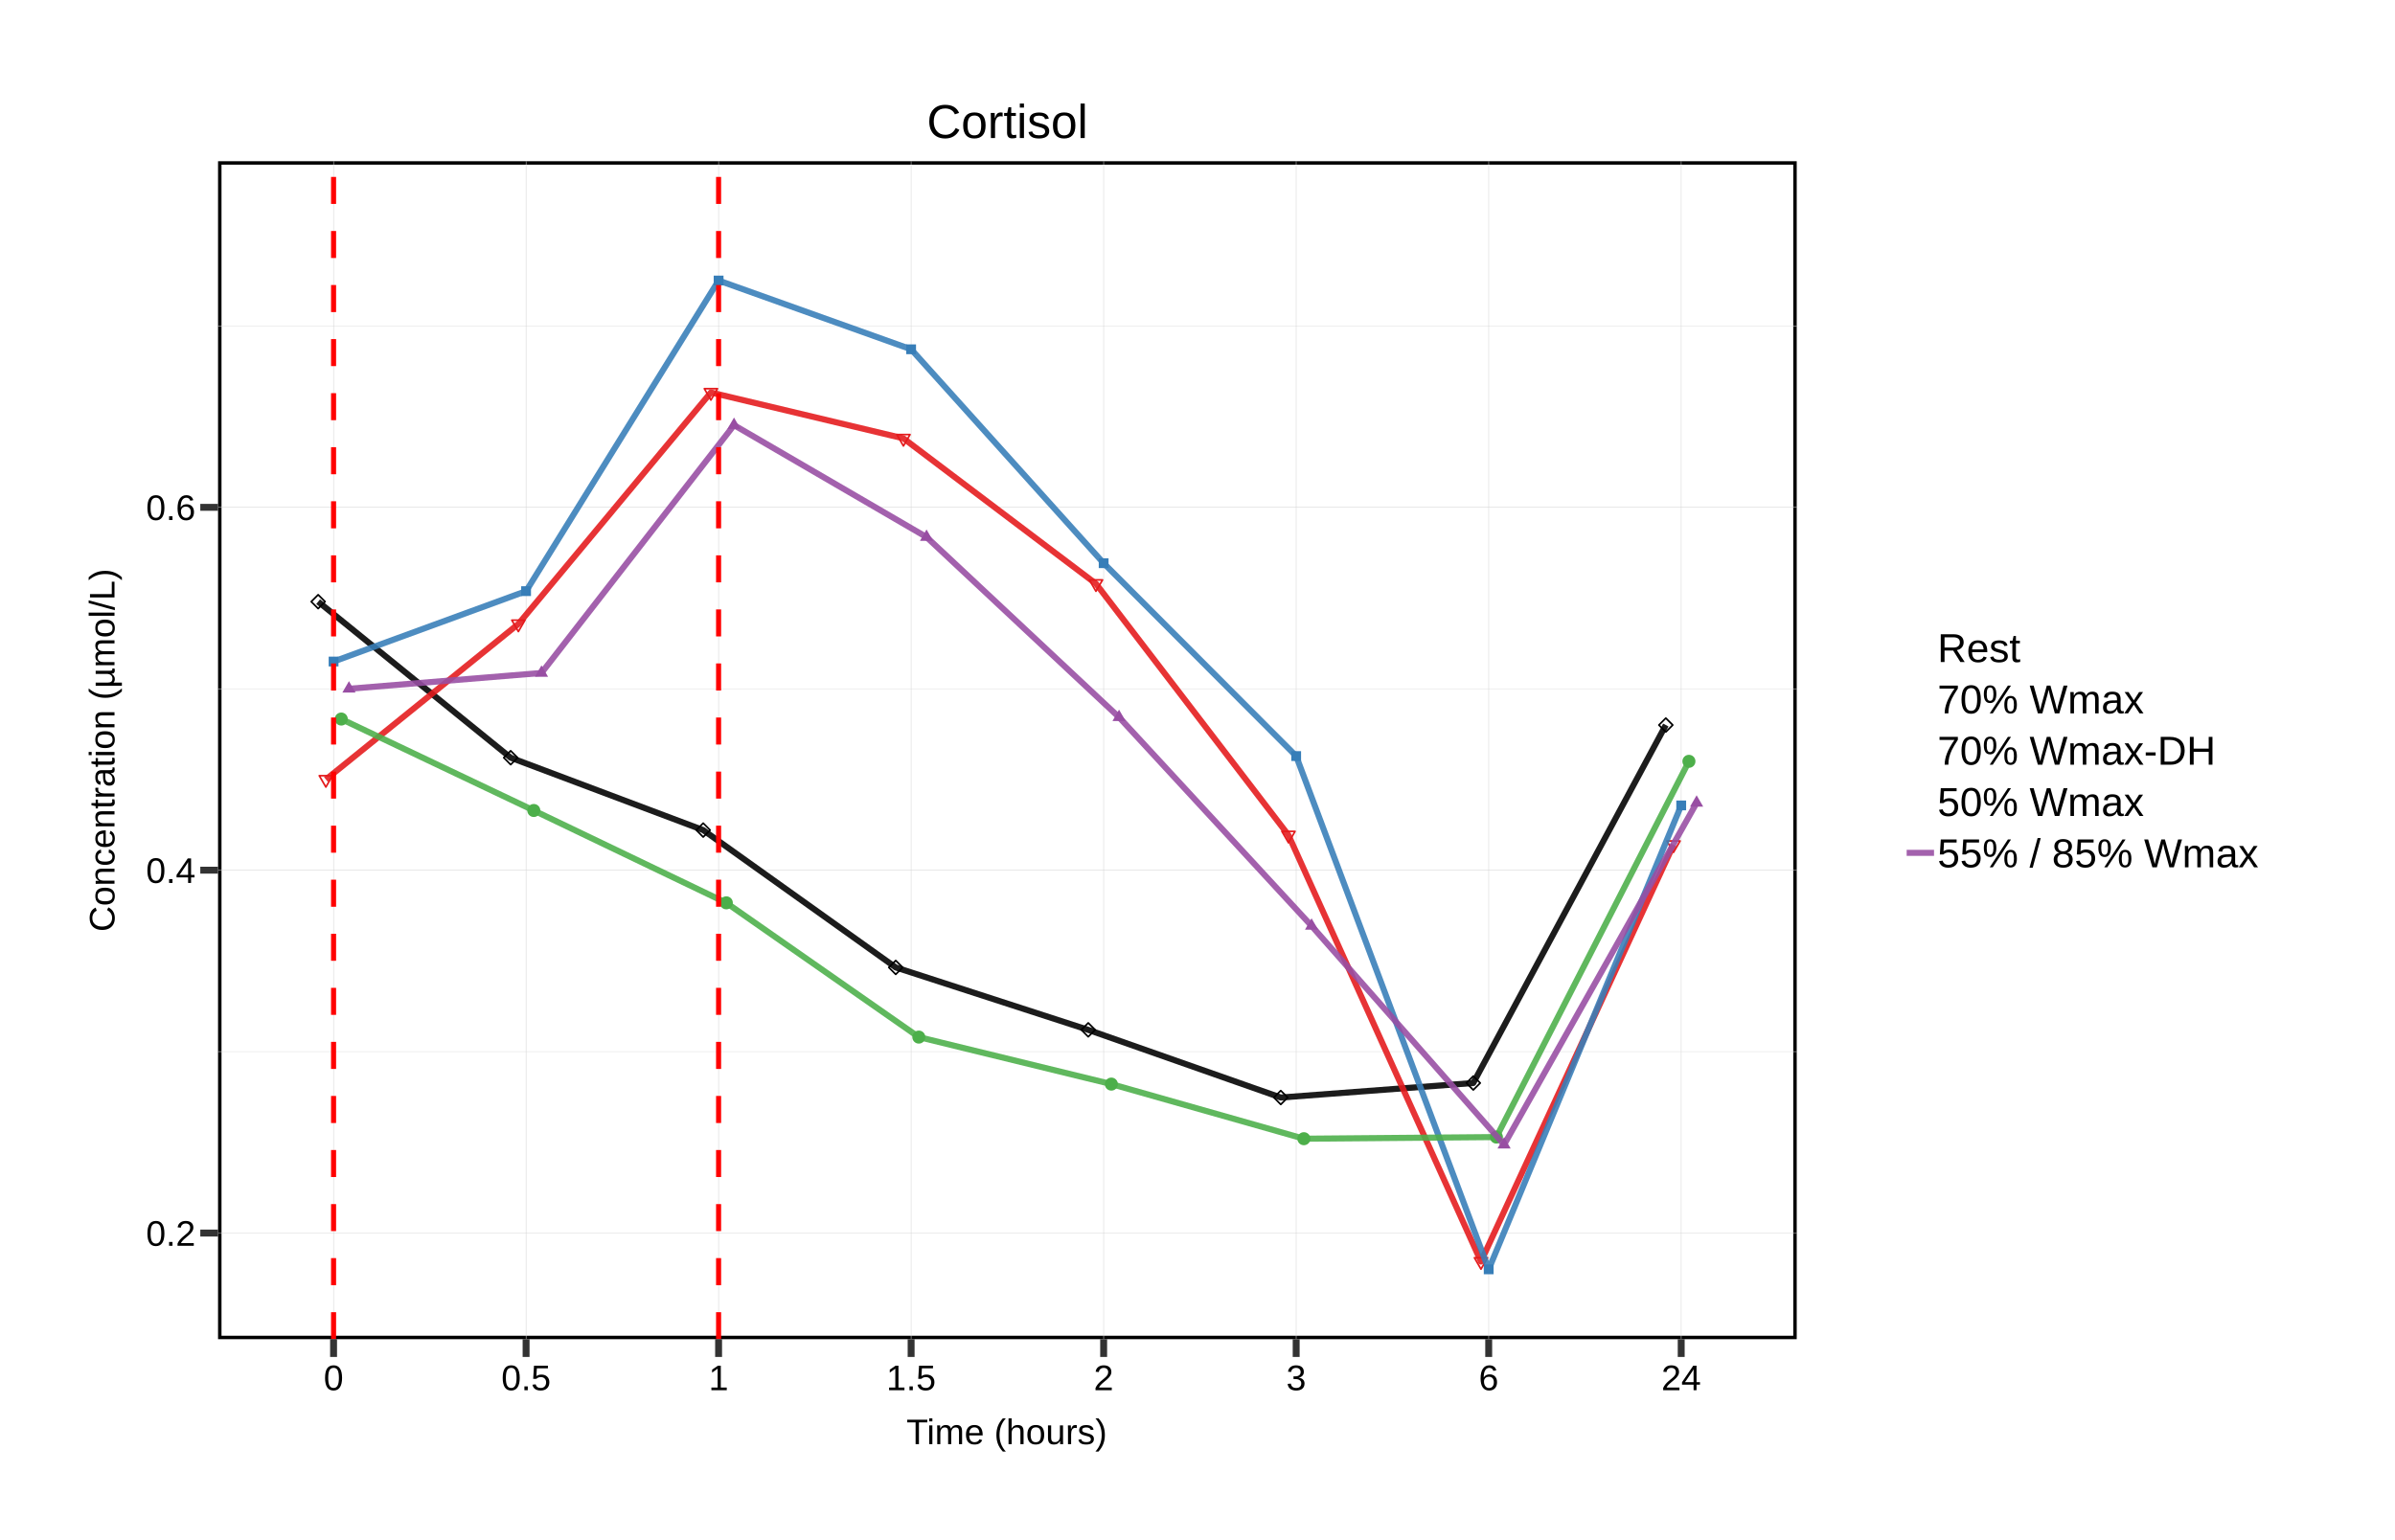
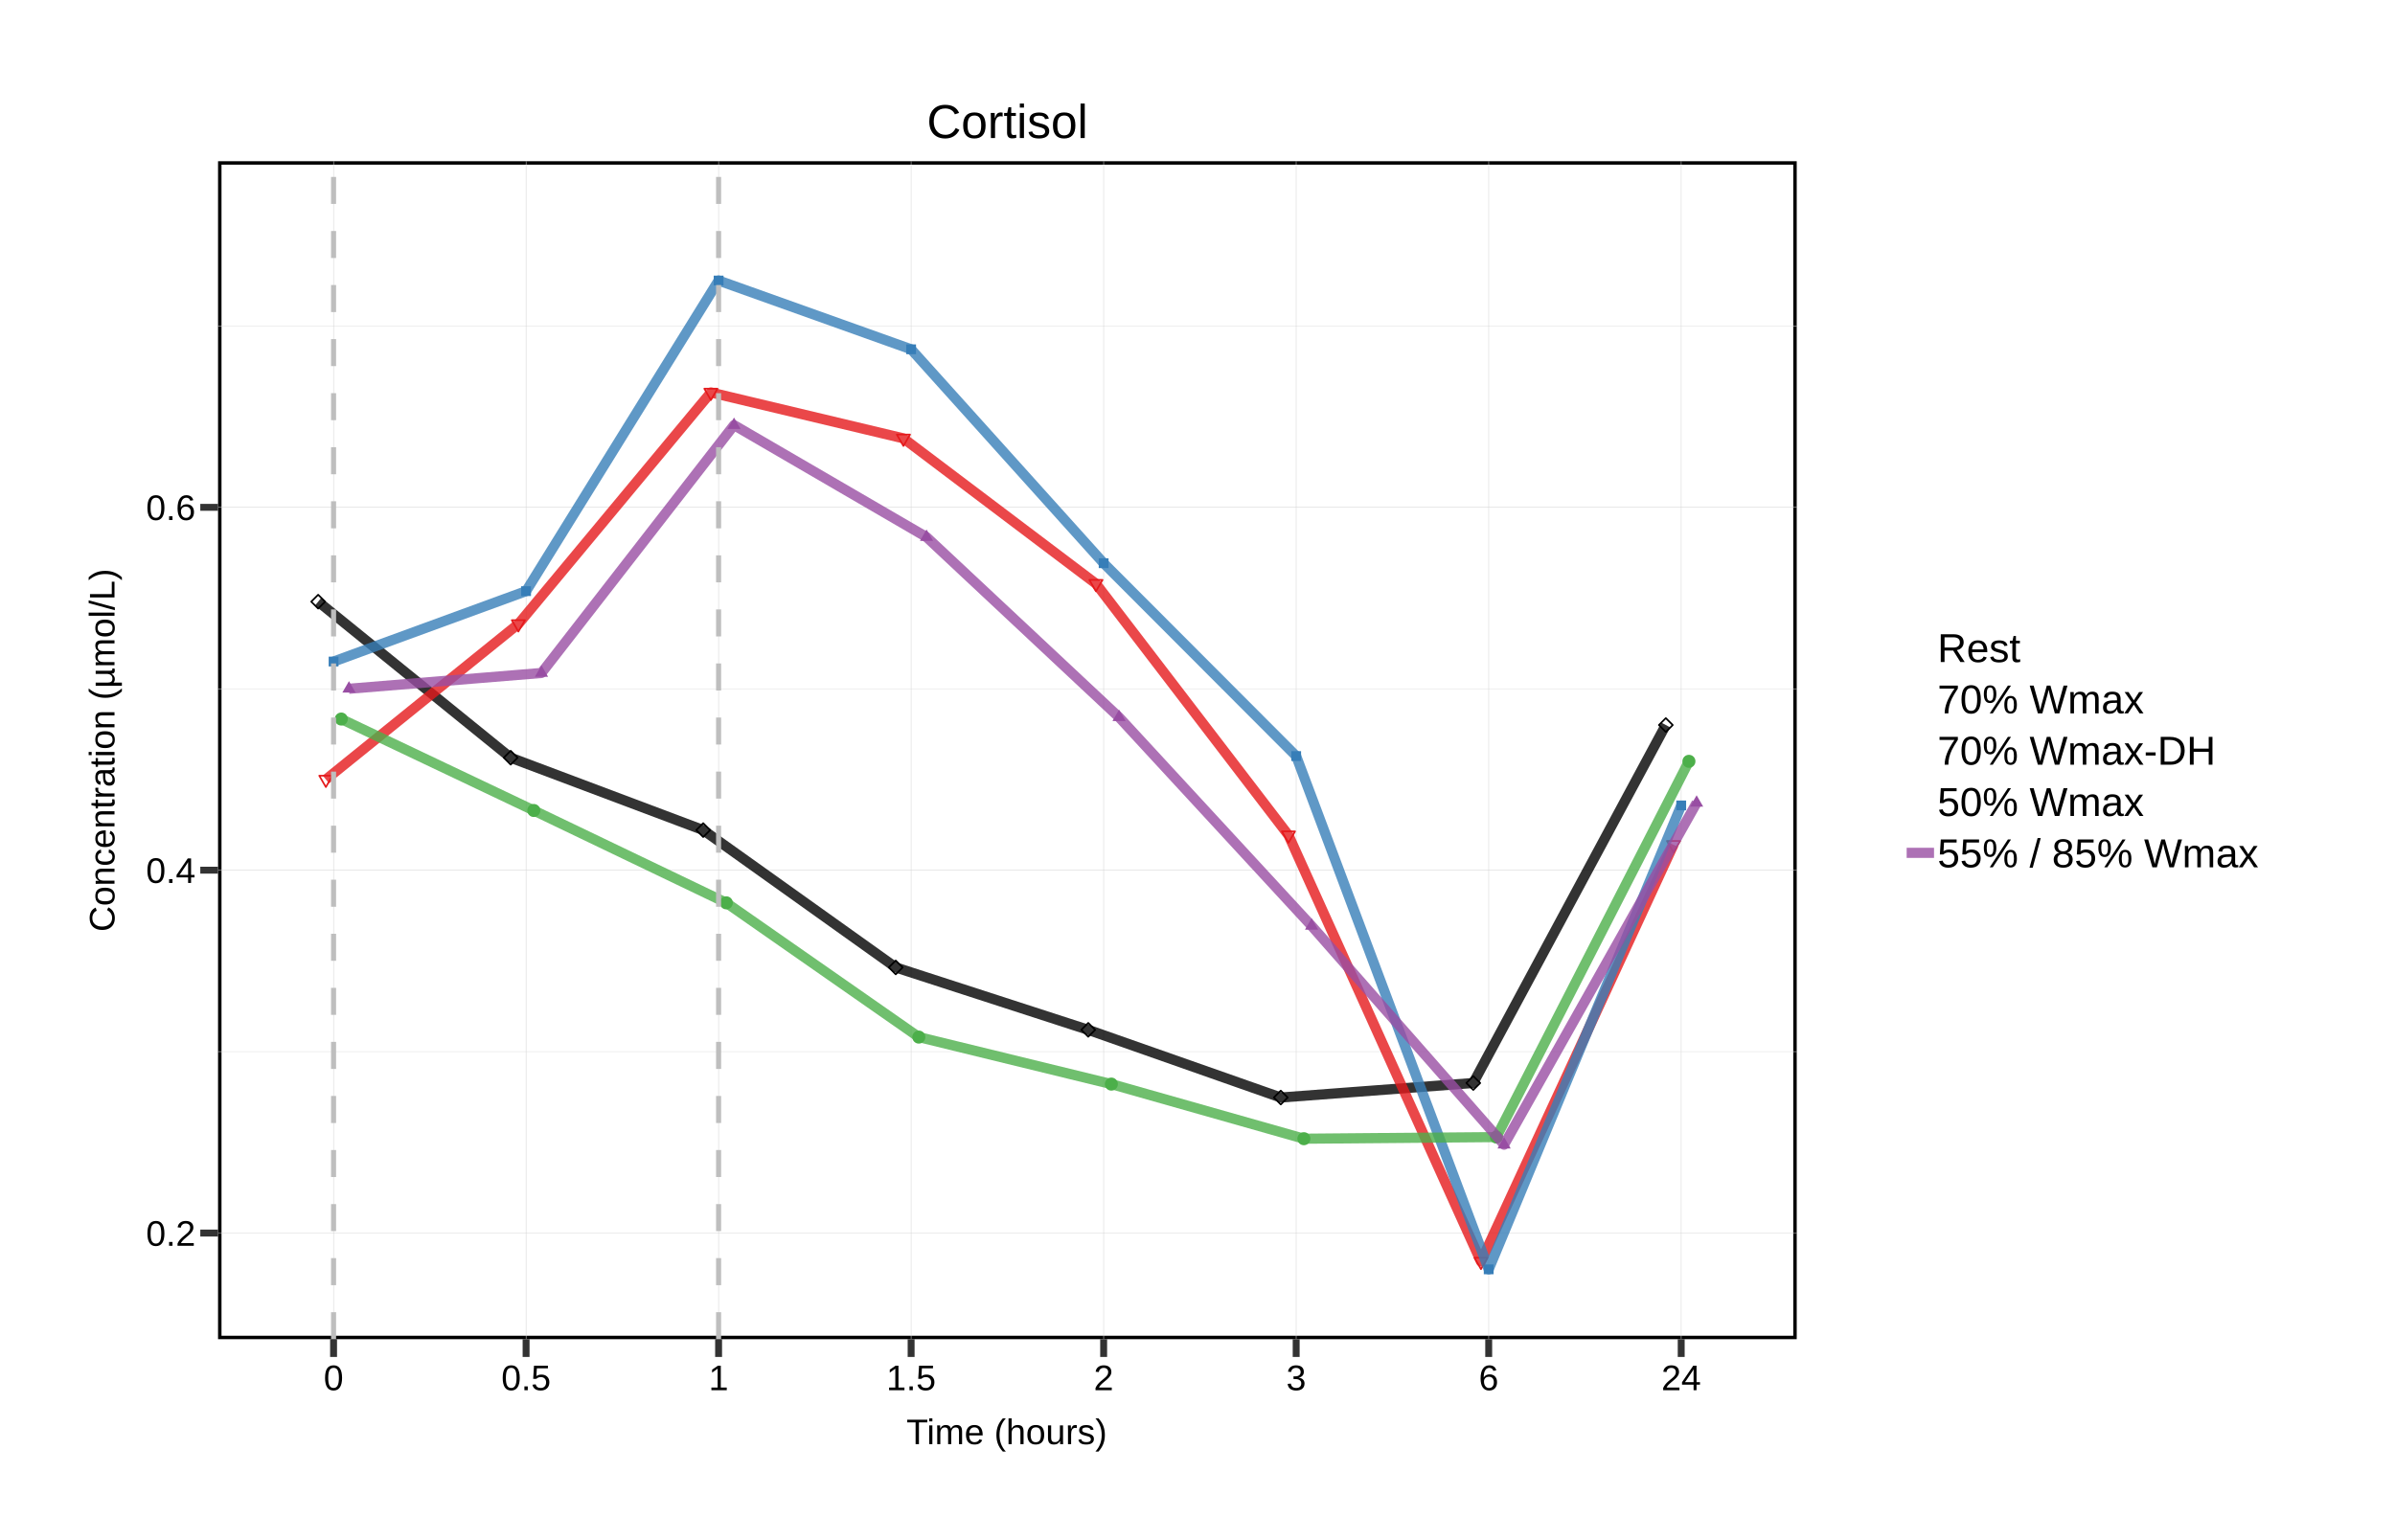
<svg xmlns="http://www.w3.org/2000/svg" viewBox="0 0 1008.00 648.00">
  <defs>
    <style type="text/css">
    line, polyline, path, rect, circle {
      fill: none;
      stroke: #000000;
      stroke-linecap: round;
      stroke-linejoin: round;
      stroke-miterlimit: 10.00;
    }
  </style>
  </defs>
  <rect width="100%" height="100%" style="stroke: none; fill: #FFFFFF;" />
  <rect x="0.00" y="0.00" width="1008.00" height="648.00" style="stroke-width: 2.91; stroke: #FFFFFF; fill: #FFFFFF;" />
  <defs>
    <clipPath id="cpOTEuNzcxMnw3NTYuMjAxfDU2My44MTV8NjcuODY3NA==">
      <rect x="91.77" y="67.87" width="664.43" height="495.95" />
    </clipPath>
  </defs>
  <rect x="91.77" y="67.87" width="664.43" height="495.95" style="stroke-width: 2.91; fill: #FFFFFF;" clip-path="url(#cpOTEuNzcxMnw3NTYuMjAxfDU2My44MTV8NjcuODY3NA==)" />
  <polyline points="91.77,442.74 756.20,442.74 " style="stroke-width: 0.21; stroke: #E0E0E0; stroke-linecap: butt;" clip-path="url(#cpOTEuNzcxMnw3NTYuMjAxfDU2My44MTV8NjcuODY3NA==)" />
  <polyline points="91.77,289.97 756.20,289.97 " style="stroke-width: 0.21; stroke: #E0E0E0; stroke-linecap: butt;" clip-path="url(#cpOTEuNzcxMnw3NTYuMjAxfDU2My44MTV8NjcuODY3NA==)" />
  <polyline points="91.77,137.20 756.20,137.20 " style="stroke-width: 0.21; stroke: #E0E0E0; stroke-linecap: butt;" clip-path="url(#cpOTEuNzcxMnw3NTYuMjAxfDU2My44MTV8NjcuODY3NA==)" />
  <polyline points="91.77,519.12 756.20,519.12 " style="stroke-width: 0.21; stroke: #D4D4D4; stroke-linecap: butt;" clip-path="url(#cpOTEuNzcxMnw3NTYuMjAxfDU2My44MTV8NjcuODY3NA==)" />
  <polyline points="91.77,366.35 756.20,366.35 " style="stroke-width: 0.21; stroke: #D4D4D4; stroke-linecap: butt;" clip-path="url(#cpOTEuNzcxMnw3NTYuMjAxfDU2My44MTV8NjcuODY3NA==)" />
  <polyline points="91.77,213.58 756.20,213.58 " style="stroke-width: 0.21; stroke: #D4D4D4; stroke-linecap: butt;" clip-path="url(#cpOTEuNzcxMnw3NTYuMjAxfDU2My44MTV8NjcuODY3NA==)" />
  <polyline points="140.39,563.82 140.39,67.87 " style="stroke-width: 0.21; stroke: #D4D4D4; stroke-linecap: butt;" clip-path="url(#cpOTEuNzcxMnw3NTYuMjAxfDU2My44MTV8NjcuODY3NA==)" />
  <polyline points="221.42,563.82 221.42,67.87 " style="stroke-width: 0.21; stroke: #D4D4D4; stroke-linecap: butt;" clip-path="url(#cpOTEuNzcxMnw3NTYuMjAxfDU2My44MTV8NjcuODY3NA==)" />
  <polyline points="302.44,563.82 302.44,67.87 " style="stroke-width: 0.21; stroke: #D4D4D4; stroke-linecap: butt;" clip-path="url(#cpOTEuNzcxMnw3NTYuMjAxfDU2My44MTV8NjcuODY3NA==)" />
  <polyline points="383.47,563.82 383.47,67.87 " style="stroke-width: 0.21; stroke: #D4D4D4; stroke-linecap: butt;" clip-path="url(#cpOTEuNzcxMnw3NTYuMjAxfDU2My44MTV8NjcuODY3NA==)" />
  <polyline points="464.50,563.82 464.50,67.87 " style="stroke-width: 0.21; stroke: #D4D4D4; stroke-linecap: butt;" clip-path="url(#cpOTEuNzcxMnw3NTYuMjAxfDU2My44MTV8NjcuODY3NA==)" />
  <polyline points="545.53,563.82 545.53,67.87 " style="stroke-width: 0.21; stroke: #D4D4D4; stroke-linecap: butt;" clip-path="url(#cpOTEuNzcxMnw3NTYuMjAxfDU2My44MTV8NjcuODY3NA==)" />
  <polyline points="626.56,563.82 626.56,67.87 " style="stroke-width: 0.21; stroke: #D4D4D4; stroke-linecap: butt;" clip-path="url(#cpOTEuNzcxMnw3NTYuMjAxfDU2My44MTV8NjcuODY3NA==)" />
  <polyline points="707.58,563.82 707.58,67.87 " style="stroke-width: 0.21; stroke: #D4D4D4; stroke-linecap: butt;" clip-path="url(#cpOTEuNzcxMnw3NTYuMjAxfDU2My44MTV8NjcuODY3NA==)" />
  <polyline points="146.87,286.76 149.65,291.57 144.09,291.57 " style="stroke-width: 0.71; stroke: none; fill: #984EA3;" clip-path="url(#cpOTEuNzcxMnw3NTYuMjAxfDU2My44MTV8NjcuODY3NA==)" />
  <circle cx="143.63" cy="302.72" r="2.06pt" style="stroke-width: 0.71; stroke: none; fill: #4DAF4A;" clip-path="url(#cpOTEuNzcxMnw3NTYuMjAxfDU2My44MTV8NjcuODY3NA==)" />
  <polyline points="138.33,280.57 142.45,280.57 142.45,276.45 138.33,276.45 " style="stroke-width: 0.71; stroke: none; fill: #377EB8;" clip-path="url(#cpOTEuNzcxMnw3NTYuMjAxfDU2My44MTV8NjcuODY3NA==)" />
  <polyline points="137.15,331.36 139.92,326.56 134.37,326.56 137.15,331.36 " style="stroke-width: 0.71; stroke: #E41A1C;" clip-path="url(#cpOTEuNzcxMnw3NTYuMjAxfDU2My44MTV8NjcuODY3NA==)" />
  <polyline points="130.99,253.30 133.91,250.39 136.82,253.30 133.91,256.22 130.99,253.30 " style="stroke-width: 0.71;" clip-path="url(#cpOTEuNzcxMnw3NTYuMjAxfDU2My44MTV8NjcuODY3NA==)" />
  <polyline points="227.90,280.11 230.67,284.92 225.12,284.92 " style="stroke-width: 0.71; stroke: none; fill: #984EA3;" clip-path="url(#cpOTEuNzcxMnw3NTYuMjAxfDU2My44MTV8NjcuODY3NA==)" />
  <circle cx="224.66" cy="341.22" r="2.06pt" style="stroke-width: 0.71; stroke: none; fill: #4DAF4A;" clip-path="url(#cpOTEuNzcxMnw3NTYuMjAxfDU2My44MTV8NjcuODY3NA==)" />
  <polyline points="219.35,250.93 223.48,250.93 223.48,246.81 219.35,246.81 " style="stroke-width: 0.71; stroke: none; fill: #377EB8;" clip-path="url(#cpOTEuNzcxMnw3NTYuMjAxfDU2My44MTV8NjcuODY3NA==)" />
  <polyline points="218.17,265.90 220.95,261.09 215.40,261.09 218.17,265.90 " style="stroke-width: 0.71; stroke: #E41A1C;" clip-path="url(#cpOTEuNzcxMnw3NTYuMjAxfDU2My44MTV8NjcuODY3NA==)" />
  <polyline points="212.02,318.99 214.93,316.08 217.85,318.99 214.93,321.91 212.02,318.99 " style="stroke-width: 0.71;" clip-path="url(#cpOTEuNzcxMnw3NTYuMjAxfDU2My44MTV8NjcuODY3NA==)" />
  <polyline points="308.93,175.77 311.70,180.58 306.15,180.58 " style="stroke-width: 0.71; stroke: none; fill: #984EA3;" clip-path="url(#cpOTEuNzcxMnw3NTYuMjAxfDU2My44MTV8NjcuODY3NA==)" />
  <circle cx="305.69" cy="380.10" r="2.06pt" style="stroke-width: 0.71; stroke: none; fill: #4DAF4A;" clip-path="url(#cpOTEuNzcxMnw3NTYuMjAxfDU2My44MTV8NjcuODY3NA==)" />
  <polyline points="300.38,120.16 304.51,120.16 304.51,116.04 300.38,116.04 " style="stroke-width: 0.71; stroke: none; fill: #377EB8;" clip-path="url(#cpOTEuNzcxMnw3NTYuMjAxfDU2My44MTV8NjcuODY3NA==)" />
  <polyline points="299.20,168.44 301.98,163.63 296.43,163.63 299.20,168.44 " style="stroke-width: 0.71; stroke: #E41A1C;" clip-path="url(#cpOTEuNzcxMnw3NTYuMjAxfDU2My44MTV8NjcuODY3NA==)" />
  <polyline points="293.05,349.47 295.96,346.55 298.88,349.47 295.96,352.39 293.05,349.47 " style="stroke-width: 0.71;" clip-path="url(#cpOTEuNzcxMnw3NTYuMjAxfDU2My44MTV8NjcuODY3NA==)" />
  <polyline points="389.95,222.90 392.73,227.71 387.18,227.71 " style="stroke-width: 0.71; stroke: none; fill: #984EA3;" clip-path="url(#cpOTEuNzcxMnw3NTYuMjAxfDU2My44MTV8NjcuODY3NA==)" />
  <circle cx="386.71" cy="436.62" r="2.06pt" style="stroke-width: 0.71; stroke: none; fill: #4DAF4A;" clip-path="url(#cpOTEuNzcxMnw3NTYuMjAxfDU2My44MTV8NjcuODY3NA==)" />
  <polyline points="381.41,149.11 385.53,149.11 385.53,144.99 381.41,144.99 " style="stroke-width: 0.71; stroke: none; fill: #377EB8;" clip-path="url(#cpOTEuNzcxMnw3NTYuMjAxfDU2My44MTV8NjcuODY3NA==)" />
  <polyline points="380.23,187.76 383.01,182.95 377.45,182.95 380.23,187.76 " style="stroke-width: 0.71; stroke: #E41A1C;" clip-path="url(#cpOTEuNzcxMnw3NTYuMjAxfDU2My44MTV8NjcuODY3NA==)" />
  <polyline points="374.07,407.29 376.99,404.38 379.91,407.29 376.99,410.21 374.07,407.29 " style="stroke-width: 0.71;" clip-path="url(#cpOTEuNzcxMnw3NTYuMjAxfDU2My44MTV8NjcuODY3NA==)" />
  <polyline points="470.98,298.75 473.76,303.56 468.21,303.56 " style="stroke-width: 0.71; stroke: none; fill: #984EA3;" clip-path="url(#cpOTEuNzcxMnw3NTYuMjAxfDU2My44MTV8NjcuODY3NA==)" />
  <circle cx="467.74" cy="456.41" r="2.06pt" style="stroke-width: 0.71; stroke: none; fill: #4DAF4A;" clip-path="url(#cpOTEuNzcxMnw3NTYuMjAxfDU2My44MTV8NjcuODY3NA==)" />
  <polyline points="462.44,239.17 466.56,239.17 466.56,235.05 462.44,235.05 " style="stroke-width: 0.71; stroke: none; fill: #377EB8;" clip-path="url(#cpOTEuNzcxMnw3NTYuMjAxfDU2My44MTV8NjcuODY3NA==)" />
  <polyline points="461.26,248.94 464.04,244.14 458.48,244.14 461.26,248.94 " style="stroke-width: 0.71; stroke: #E41A1C;" clip-path="url(#cpOTEuNzcxMnw3NTYuMjAxfDU2My44MTV8NjcuODY3NA==)" />
  <polyline points="455.10,433.57 458.02,430.65 460.93,433.57 458.02,436.48 455.10,433.57 " style="stroke-width: 0.71;" clip-path="url(#cpOTEuNzcxMnw3NTYuMjAxfDU2My44MTV8NjcuODY3NA==)" />
  <polyline points="552.01,386.60 554.79,391.40 549.23,391.40 " style="stroke-width: 0.71; stroke: none; fill: #984EA3;" clip-path="url(#cpOTEuNzcxMnw3NTYuMjAxfDU2My44MTV8NjcuODY3NA==)" />
  <circle cx="548.77" cy="479.40" r="2.06pt" style="stroke-width: 0.71; stroke: none; fill: #4DAF4A;" clip-path="url(#cpOTEuNzcxMnw3NTYuMjAxfDU2My44MTV8NjcuODY3NA==)" />
  <polyline points="543.47,320.37 547.59,320.37 547.59,316.24 543.47,316.24 " style="stroke-width: 0.71; stroke: none; fill: #377EB8;" clip-path="url(#cpOTEuNzcxMnw3NTYuMjAxfDU2My44MTV8NjcuODY3NA==)" />
  <polyline points="542.29,354.81 545.06,350.01 539.51,350.01 542.29,354.81 " style="stroke-width: 0.71; stroke: #E41A1C;" clip-path="url(#cpOTEuNzcxMnw3NTYuMjAxfDU2My44MTV8NjcuODY3NA==)" />
  <polyline points="536.13,462.06 539.05,459.15 541.96,462.06 539.05,464.98 536.13,462.06 " style="stroke-width: 0.71;" clip-path="url(#cpOTEuNzcxMnw3NTYuMjAxfDU2My44MTV8NjcuODY3NA==)" />
  <polyline points="633.04,478.72 635.81,483.52 630.26,483.52 " style="stroke-width: 0.71; stroke: none; fill: #984EA3;" clip-path="url(#cpOTEuNzcxMnw3NTYuMjAxfDU2My44MTV8NjcuODY3NA==)" />
  <circle cx="629.80" cy="478.71" r="2.06pt" style="stroke-width: 0.71; stroke: none; fill: #4DAF4A;" clip-path="url(#cpOTEuNzcxMnw3NTYuMjAxfDU2My44MTV8NjcuODY3NA==)" />
  <polyline points="624.49,536.46 628.62,536.46 628.62,532.34 624.49,532.34 " style="stroke-width: 0.71; stroke: none; fill: #377EB8;" clip-path="url(#cpOTEuNzcxMnw3NTYuMjAxfDU2My44MTV8NjcuODY3NA==)" />
  <polyline points="623.31,534.32 626.09,529.51 620.54,529.51 623.31,534.32 " style="stroke-width: 0.71; stroke: #E41A1C;" clip-path="url(#cpOTEuNzcxMnw3NTYuMjAxfDU2My44MTV8NjcuODY3NA==)" />
  <polyline points="617.16,455.95 620.07,453.03 622.99,455.95 620.07,458.87 617.16,455.95 " style="stroke-width: 0.71;" clip-path="url(#cpOTEuNzcxMnw3NTYuMjAxfDU2My44MTV8NjcuODY3NA==)" />
  <polyline points="714.07,334.81 716.84,339.61 711.29,339.61 " style="stroke-width: 0.71; stroke: none; fill: #984EA3;" clip-path="url(#cpOTEuNzcxMnw3NTYuMjAxfDU2My44MTV8NjcuODY3NA==)" />
  <circle cx="710.83" cy="320.52" r="2.06pt" style="stroke-width: 0.71; stroke: none; fill: #4DAF4A;" clip-path="url(#cpOTEuNzcxMnw3NTYuMjAxfDU2My44MTV8NjcuODY3NA==)" />
  <polyline points="705.52,341.14 709.65,341.14 709.65,337.02 705.52,337.02 " style="stroke-width: 0.71; stroke: none; fill: #377EB8;" clip-path="url(#cpOTEuNzcxMnw3NTYuMjAxfDU2My44MTV8NjcuODY3NA==)" />
  <polyline points="704.34,358.86 707.12,354.05 701.57,354.05 704.34,358.86 " style="stroke-width: 0.71; stroke: #E41A1C;" clip-path="url(#cpOTEuNzcxMnw3NTYuMjAxfDU2My44MTV8NjcuODY3NA==)" />
  <polyline points="698.19,305.24 701.10,302.33 704.02,305.24 701.10,308.16 698.19,305.24 " style="stroke-width: 0.71;" clip-path="url(#cpOTEuNzcxMnw3NTYuMjAxfDU2My44MTV8NjcuODY3NA==)" />
-   <polyline points="133.91,253.30 214.93,318.99 295.96,349.47 376.99,407.29 458.02,433.57 539.05,462.06 620.07,455.95 701.10,305.24 " style="stroke-width: 2.56; stroke: #000000; stroke-opacity: 0.89; stroke-linecap: butt;" clip-path="url(#cpOTEuNzcxMnw3NTYuMjAxfDU2My44MTV8NjcuODY3NA==)" />
-   <polyline points="137.15,328.16 218.17,262.70 299.20,165.23 380.23,184.55 461.26,245.74 542.29,351.61 623.31,531.11 704.34,355.66 " style="stroke-width: 2.56; stroke: #E41A1C; stroke-opacity: 0.89; stroke-linecap: butt;" clip-path="url(#cpOTEuNzcxMnw3NTYuMjAxfDU2My44MTV8NjcuODY3NA==)" />
-   <polyline points="140.39,278.51 221.42,248.87 302.44,118.10 383.47,147.05 464.50,237.11 545.53,318.30 626.56,534.40 707.58,339.08 " style="stroke-width: 2.56; stroke: #377EB8; stroke-opacity: 0.89; stroke-linecap: butt;" clip-path="url(#cpOTEuNzcxMnw3NTYuMjAxfDU2My44MTV8NjcuODY3NA==)" />
-   <polyline points="143.63,302.72 224.66,341.22 305.69,380.10 386.71,436.62 467.74,456.41 548.77,479.40 629.80,478.71 710.83,320.52 " style="stroke-width: 2.56; stroke: #4DAF4A; stroke-opacity: 0.89; stroke-linecap: butt;" clip-path="url(#cpOTEuNzcxMnw3NTYuMjAxfDU2My44MTV8NjcuODY3NA==)" />
-   <polyline points="146.87,289.97 227.90,283.32 308.93,178.98 389.95,226.11 470.98,301.96 552.01,389.80 633.04,481.92 714.07,338.01 " style="stroke-width: 2.56; stroke: #984EA3; stroke-opacity: 0.89; stroke-linecap: butt;" clip-path="url(#cpOTEuNzcxMnw3NTYuMjAxfDU2My44MTV8NjcuODY3NA==)" />
-   <line x1="140.39" y1="563.82" x2="140.39" y2="67.87" style="stroke-width: 2.13; stroke: #FF0000; stroke-dasharray: 11.38,11.38; stroke-linecap: butt;" clip-path="url(#cpOTEuNzcxMnw3NTYuMjAxfDU2My44MTV8NjcuODY3NA==)" />
-   <line x1="302.44" y1="563.82" x2="302.44" y2="67.87" style="stroke-width: 2.13; stroke: #FF0000; stroke-dasharray: 11.38,11.38; stroke-linecap: butt;" clip-path="url(#cpOTEuNzcxMnw3NTYuMjAxfDU2My44MTV8NjcuODY3NA==)" />
+   <polyline points="133.91,253.30 214.93,318.99 295.96,349.47 376.99,407.29 458.02,433.57 539.05,462.06 620.07,455.95 701.10,305.24 " style="stroke-width: 4.27; stroke: #000000; stroke-opacity: 0.80; stroke-linecap: butt;" clip-path="url(#cpOTEuNzcxMnw3NTYuMjAxfDU2My44MTV8NjcuODY3NA==)" />
+   <polyline points="137.15,328.16 218.17,262.70 299.20,165.23 380.23,184.55 461.26,245.74 542.29,351.61 623.31,531.11 704.34,355.66 " style="stroke-width: 4.27; stroke: #E41A1C; stroke-opacity: 0.80; stroke-linecap: butt;" clip-path="url(#cpOTEuNzcxMnw3NTYuMjAxfDU2My44MTV8NjcuODY3NA==)" />
+   <polyline points="140.39,278.51 221.42,248.87 302.44,118.10 383.47,147.05 464.50,237.11 545.53,318.30 626.56,534.40 707.58,339.08 " style="stroke-width: 4.27; stroke: #377EB8; stroke-opacity: 0.80; stroke-linecap: butt;" clip-path="url(#cpOTEuNzcxMnw3NTYuMjAxfDU2My44MTV8NjcuODY3NA==)" />
+   <polyline points="143.63,302.72 224.66,341.22 305.69,380.10 386.71,436.62 467.74,456.41 548.77,479.40 629.80,478.71 710.83,320.52 " style="stroke-width: 4.27; stroke: #4DAF4A; stroke-opacity: 0.80; stroke-linecap: butt;" clip-path="url(#cpOTEuNzcxMnw3NTYuMjAxfDU2My44MTV8NjcuODY3NA==)" />
+   <polyline points="146.87,289.97 227.90,283.32 308.93,178.98 389.95,226.11 470.98,301.96 552.01,389.80 633.04,481.92 714.07,338.01 " style="stroke-width: 4.27; stroke: #984EA3; stroke-opacity: 0.80; stroke-linecap: butt;" clip-path="url(#cpOTEuNzcxMnw3NTYuMjAxfDU2My44MTV8NjcuODY3NA==)" />
+   <line x1="140.39" y1="563.82" x2="140.39" y2="67.87" style="stroke-width: 2.13; stroke: #BEBEBE; stroke-dasharray: 11.38,11.38; stroke-linecap: butt;" clip-path="url(#cpOTEuNzcxMnw3NTYuMjAxfDU2My44MTV8NjcuODY3NA==)" />
+   <line x1="302.44" y1="563.82" x2="302.44" y2="67.87" style="stroke-width: 2.13; stroke: #BEBEBE; stroke-dasharray: 11.38,11.38; stroke-linecap: butt;" clip-path="url(#cpOTEuNzcxMnw3NTYuMjAxfDU2My44MTV8NjcuODY3NA==)" />
  <defs>
    <clipPath id="cpMHwxMDA4fDY0OHww">
      <rect x="0.00" y="0.00" width="1008.00" height="648.00" />
    </clipPath>
  </defs>
  <g clip-path="url(#cpMHwxMDA4fDY0OHww)">
    <text x="61.45" y="524.49" style="font-size: 15.00px; font-family: Arial;" textLength="20.85px" lengthAdjust="spacingAndGlyphs">0.2</text>
  </g>
  <g clip-path="url(#cpMHwxMDA4fDY0OHww)">
    <text x="61.45" y="371.72" style="font-size: 15.00px; font-family: Arial;" textLength="20.85px" lengthAdjust="spacingAndGlyphs">0.4</text>
  </g>
  <g clip-path="url(#cpMHwxMDA4fDY0OHww)">
    <text x="61.45" y="218.95" style="font-size: 15.00px; font-family: Arial;" textLength="20.85px" lengthAdjust="spacingAndGlyphs">0.6</text>
  </g>
  <polyline points="84.30,519.12 91.77,519.12 " style="stroke-width: 2.91; stroke: #333333; stroke-linecap: butt;" clip-path="url(#cpMHwxMDA4fDY0OHww)" />
  <polyline points="84.30,366.35 91.77,366.35 " style="stroke-width: 2.91; stroke: #333333; stroke-linecap: butt;" clip-path="url(#cpMHwxMDA4fDY0OHww)" />
  <polyline points="84.30,213.58 91.77,213.58 " style="stroke-width: 2.91; stroke: #333333; stroke-linecap: butt;" clip-path="url(#cpMHwxMDA4fDY0OHww)" />
  <polyline points="140.39,571.29 140.39,563.82 " style="stroke-width: 2.91; stroke: #333333; stroke-linecap: butt;" clip-path="url(#cpMHwxMDA4fDY0OHww)" />
  <polyline points="221.42,571.29 221.42,563.82 " style="stroke-width: 2.91; stroke: #333333; stroke-linecap: butt;" clip-path="url(#cpMHwxMDA4fDY0OHww)" />
  <polyline points="302.44,571.29 302.44,563.82 " style="stroke-width: 2.91; stroke: #333333; stroke-linecap: butt;" clip-path="url(#cpMHwxMDA4fDY0OHww)" />
  <polyline points="383.47,571.29 383.47,563.82 " style="stroke-width: 2.91; stroke: #333333; stroke-linecap: butt;" clip-path="url(#cpMHwxMDA4fDY0OHww)" />
  <polyline points="464.50,571.29 464.50,563.82 " style="stroke-width: 2.91; stroke: #333333; stroke-linecap: butt;" clip-path="url(#cpMHwxMDA4fDY0OHww)" />
  <polyline points="545.53,571.29 545.53,563.82 " style="stroke-width: 2.91; stroke: #333333; stroke-linecap: butt;" clip-path="url(#cpMHwxMDA4fDY0OHww)" />
  <polyline points="626.56,571.29 626.56,563.82 " style="stroke-width: 2.91; stroke: #333333; stroke-linecap: butt;" clip-path="url(#cpMHwxMDA4fDY0OHww)" />
  <polyline points="707.58,571.29 707.58,563.82 " style="stroke-width: 2.91; stroke: #333333; stroke-linecap: butt;" clip-path="url(#cpMHwxMDA4fDY0OHww)" />
  <g clip-path="url(#cpMHwxMDA4fDY0OHww)">
    <text x="136.22" y="585.28" style="font-size: 15.00px; font-family: Arial;" textLength="8.34px" lengthAdjust="spacingAndGlyphs">0</text>
  </g>
  <g clip-path="url(#cpMHwxMDA4fDY0OHww)">
    <text x="210.99" y="585.28" style="font-size: 15.00px; font-family: Arial;" textLength="20.85px" lengthAdjust="spacingAndGlyphs">0.5</text>
  </g>
  <g clip-path="url(#cpMHwxMDA4fDY0OHww)">
    <text x="298.27" y="585.28" style="font-size: 15.00px; font-family: Arial;" textLength="8.34px" lengthAdjust="spacingAndGlyphs">1</text>
  </g>
  <g clip-path="url(#cpMHwxMDA4fDY0OHww)">
    <text x="373.05" y="585.28" style="font-size: 15.00px; font-family: Arial;" textLength="20.85px" lengthAdjust="spacingAndGlyphs">1.5</text>
  </g>
  <g clip-path="url(#cpMHwxMDA4fDY0OHww)">
    <text x="460.33" y="585.28" style="font-size: 15.00px; font-family: Arial;" textLength="8.34px" lengthAdjust="spacingAndGlyphs">2</text>
  </g>
  <g clip-path="url(#cpMHwxMDA4fDY0OHww)">
    <text x="541.36" y="585.28" style="font-size: 15.00px; font-family: Arial;" textLength="8.34px" lengthAdjust="spacingAndGlyphs">3</text>
  </g>
  <g clip-path="url(#cpMHwxMDA4fDY0OHww)">
    <text x="622.38" y="585.28" style="font-size: 15.00px; font-family: Arial;" textLength="8.34px" lengthAdjust="spacingAndGlyphs">6</text>
  </g>
  <g clip-path="url(#cpMHwxMDA4fDY0OHww)">
    <text x="699.24" y="585.28" style="font-size: 15.00px; font-family: Arial;" textLength="16.68px" lengthAdjust="spacingAndGlyphs">24</text>
  </g>
  <g clip-path="url(#cpMHwxMDA4fDY0OHww)">
    <text x="381.48" y="608.01" style="font-size: 15.00px; font-family: Arial;" textLength="85.01px" lengthAdjust="spacingAndGlyphs">Time (hours)</text>
  </g>
  <g clip-path="url(#cpMHwxMDA4fDY0OHww)">
    <text transform="translate(48.19,392.28) rotate(-90)" style="font-size: 15.00px; font-family: Arial;" textLength="152.87px" lengthAdjust="spacingAndGlyphs">Concentration (µmol/L)</text>
  </g>
  <rect x="786.09" y="246.90" width="179.39" height="137.89" style="stroke-width: 2.91; stroke: none; fill: #FFFFFF;" clip-path="url(#cpMHwxMDA4fDY0OHww)" />
  <rect x="801.03" y="261.84" width="14.40" height="21.60" style="stroke-width: 36.28; stroke: #FFFFFF; fill: #FFFFFF;" clip-path="url(#cpMHwxMDA4fDY0OHww)" />
-   <line x1="802.47" y1="272.64" x2="813.99" y2="272.64" style="stroke-width: 2.56; stroke: #000000; stroke-opacity: 0.89; stroke-linecap: butt;" clip-path="url(#cpMHwxMDA4fDY0OHww)" />
+   <line x1="802.47" y1="272.64" x2="813.99" y2="272.64" style="stroke-width: 4.27; stroke: #000000; stroke-opacity: 0.80; stroke-linecap: butt;" clip-path="url(#cpMHwxMDA4fDY0OHww)" />
  <rect x="801.03" y="283.44" width="14.40" height="21.60" style="stroke-width: 36.28; stroke: #FFFFFF; fill: #FFFFFF;" clip-path="url(#cpMHwxMDA4fDY0OHww)" />
-   <line x1="802.47" y1="294.24" x2="813.99" y2="294.24" style="stroke-width: 2.56; stroke: #E41A1C; stroke-opacity: 0.89; stroke-linecap: butt;" clip-path="url(#cpMHwxMDA4fDY0OHww)" />
+   <line x1="802.47" y1="294.24" x2="813.99" y2="294.24" style="stroke-width: 4.27; stroke: #E41A1C; stroke-opacity: 0.80; stroke-linecap: butt;" clip-path="url(#cpMHwxMDA4fDY0OHww)" />
  <rect x="801.03" y="305.04" width="14.40" height="21.60" style="stroke-width: 36.28; stroke: #FFFFFF; fill: #FFFFFF;" clip-path="url(#cpMHwxMDA4fDY0OHww)" />
-   <line x1="802.47" y1="315.84" x2="813.99" y2="315.84" style="stroke-width: 2.56; stroke: #377EB8; stroke-opacity: 0.89; stroke-linecap: butt;" clip-path="url(#cpMHwxMDA4fDY0OHww)" />
+   <line x1="802.47" y1="315.84" x2="813.99" y2="315.84" style="stroke-width: 4.27; stroke: #377EB8; stroke-opacity: 0.80; stroke-linecap: butt;" clip-path="url(#cpMHwxMDA4fDY0OHww)" />
  <rect x="801.03" y="326.64" width="14.40" height="21.60" style="stroke-width: 36.28; stroke: #FFFFFF; fill: #FFFFFF;" clip-path="url(#cpMHwxMDA4fDY0OHww)" />
-   <line x1="802.47" y1="337.44" x2="813.99" y2="337.44" style="stroke-width: 2.56; stroke: #4DAF4A; stroke-opacity: 0.89; stroke-linecap: butt;" clip-path="url(#cpMHwxMDA4fDY0OHww)" />
+   <line x1="802.47" y1="337.44" x2="813.99" y2="337.44" style="stroke-width: 4.27; stroke: #4DAF4A; stroke-opacity: 0.80; stroke-linecap: butt;" clip-path="url(#cpMHwxMDA4fDY0OHww)" />
  <rect x="801.03" y="348.24" width="14.40" height="21.60" style="stroke-width: 36.28; stroke: #FFFFFF; fill: #FFFFFF;" clip-path="url(#cpMHwxMDA4fDY0OHww)" />
-   <line x1="802.47" y1="359.04" x2="813.99" y2="359.04" style="stroke-width: 2.56; stroke: #984EA3; stroke-opacity: 0.89; stroke-linecap: butt;" clip-path="url(#cpMHwxMDA4fDY0OHww)" />
+   <line x1="802.47" y1="359.04" x2="813.99" y2="359.04" style="stroke-width: 4.27; stroke: #984EA3; stroke-opacity: 0.80; stroke-linecap: butt;" clip-path="url(#cpMHwxMDA4fDY0OHww)" />
  <g clip-path="url(#cpMHwxMDA4fDY0OHww)">
    <text x="815.43" y="278.73" style="font-size: 17.00px; font-family: Arial;" textLength="34.95px" lengthAdjust="spacingAndGlyphs">Rest</text>
  </g>
  <g clip-path="url(#cpMHwxMDA4fDY0OHww)">
    <text x="815.43" y="300.33" style="font-size: 17.00px; font-family: Arial;" textLength="86.91px" lengthAdjust="spacingAndGlyphs">70% Wmax</text>
  </g>
  <g clip-path="url(#cpMHwxMDA4fDY0OHww)">
    <text x="815.43" y="321.93" style="font-size: 17.00px; font-family: Arial;" textLength="117.12px" lengthAdjust="spacingAndGlyphs">70% Wmax-DH</text>
  </g>
  <g clip-path="url(#cpMHwxMDA4fDY0OHww)">
    <text x="815.43" y="343.53" style="font-size: 17.00px; font-family: Arial;" textLength="86.91px" lengthAdjust="spacingAndGlyphs">50% Wmax</text>
  </g>
  <g clip-path="url(#cpMHwxMDA4fDY0OHww)">
    <text x="815.43" y="365.13" style="font-size: 17.00px; font-family: Arial;" textLength="135.10px" lengthAdjust="spacingAndGlyphs">55% / 85% Wmax</text>
  </g>
  <g clip-path="url(#cpMHwxMDA4fDY0OHww)">
    <text x="390.09" y="58.10" style="font-size: 20.00px; font-family: Arial;" textLength="67.79px" lengthAdjust="spacingAndGlyphs">Cortisol</text>
  </g>
</svg>
